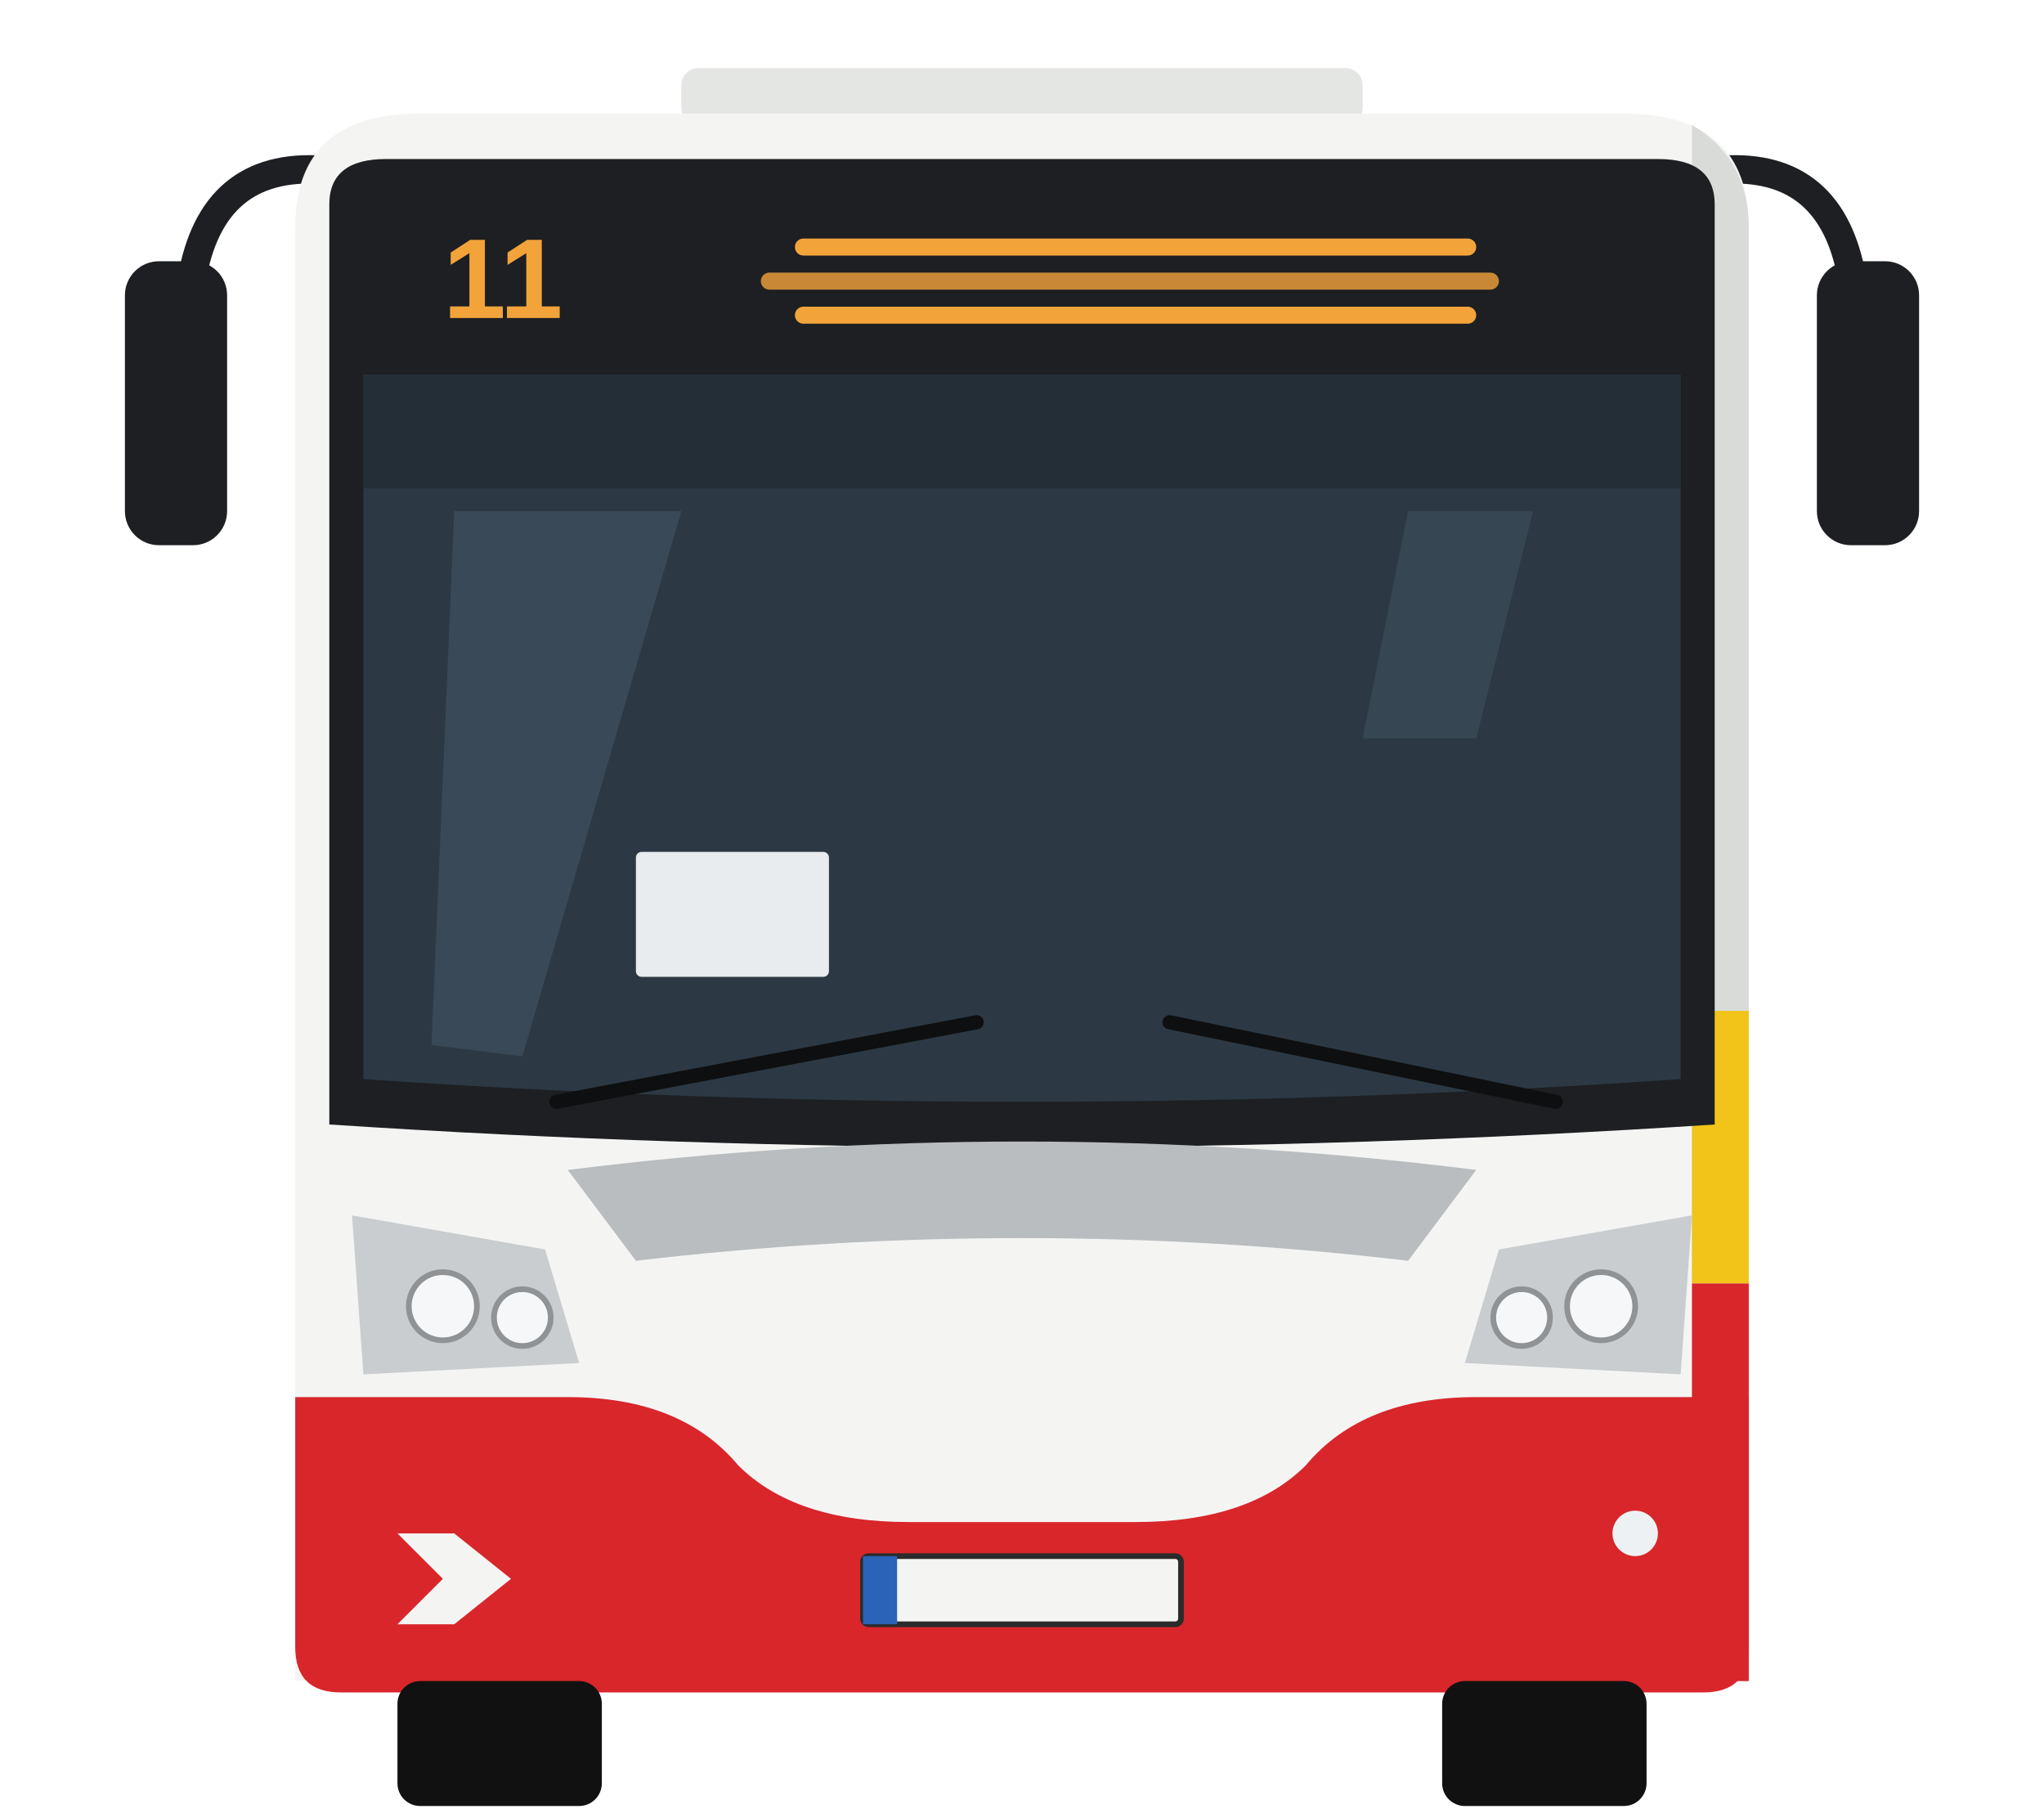
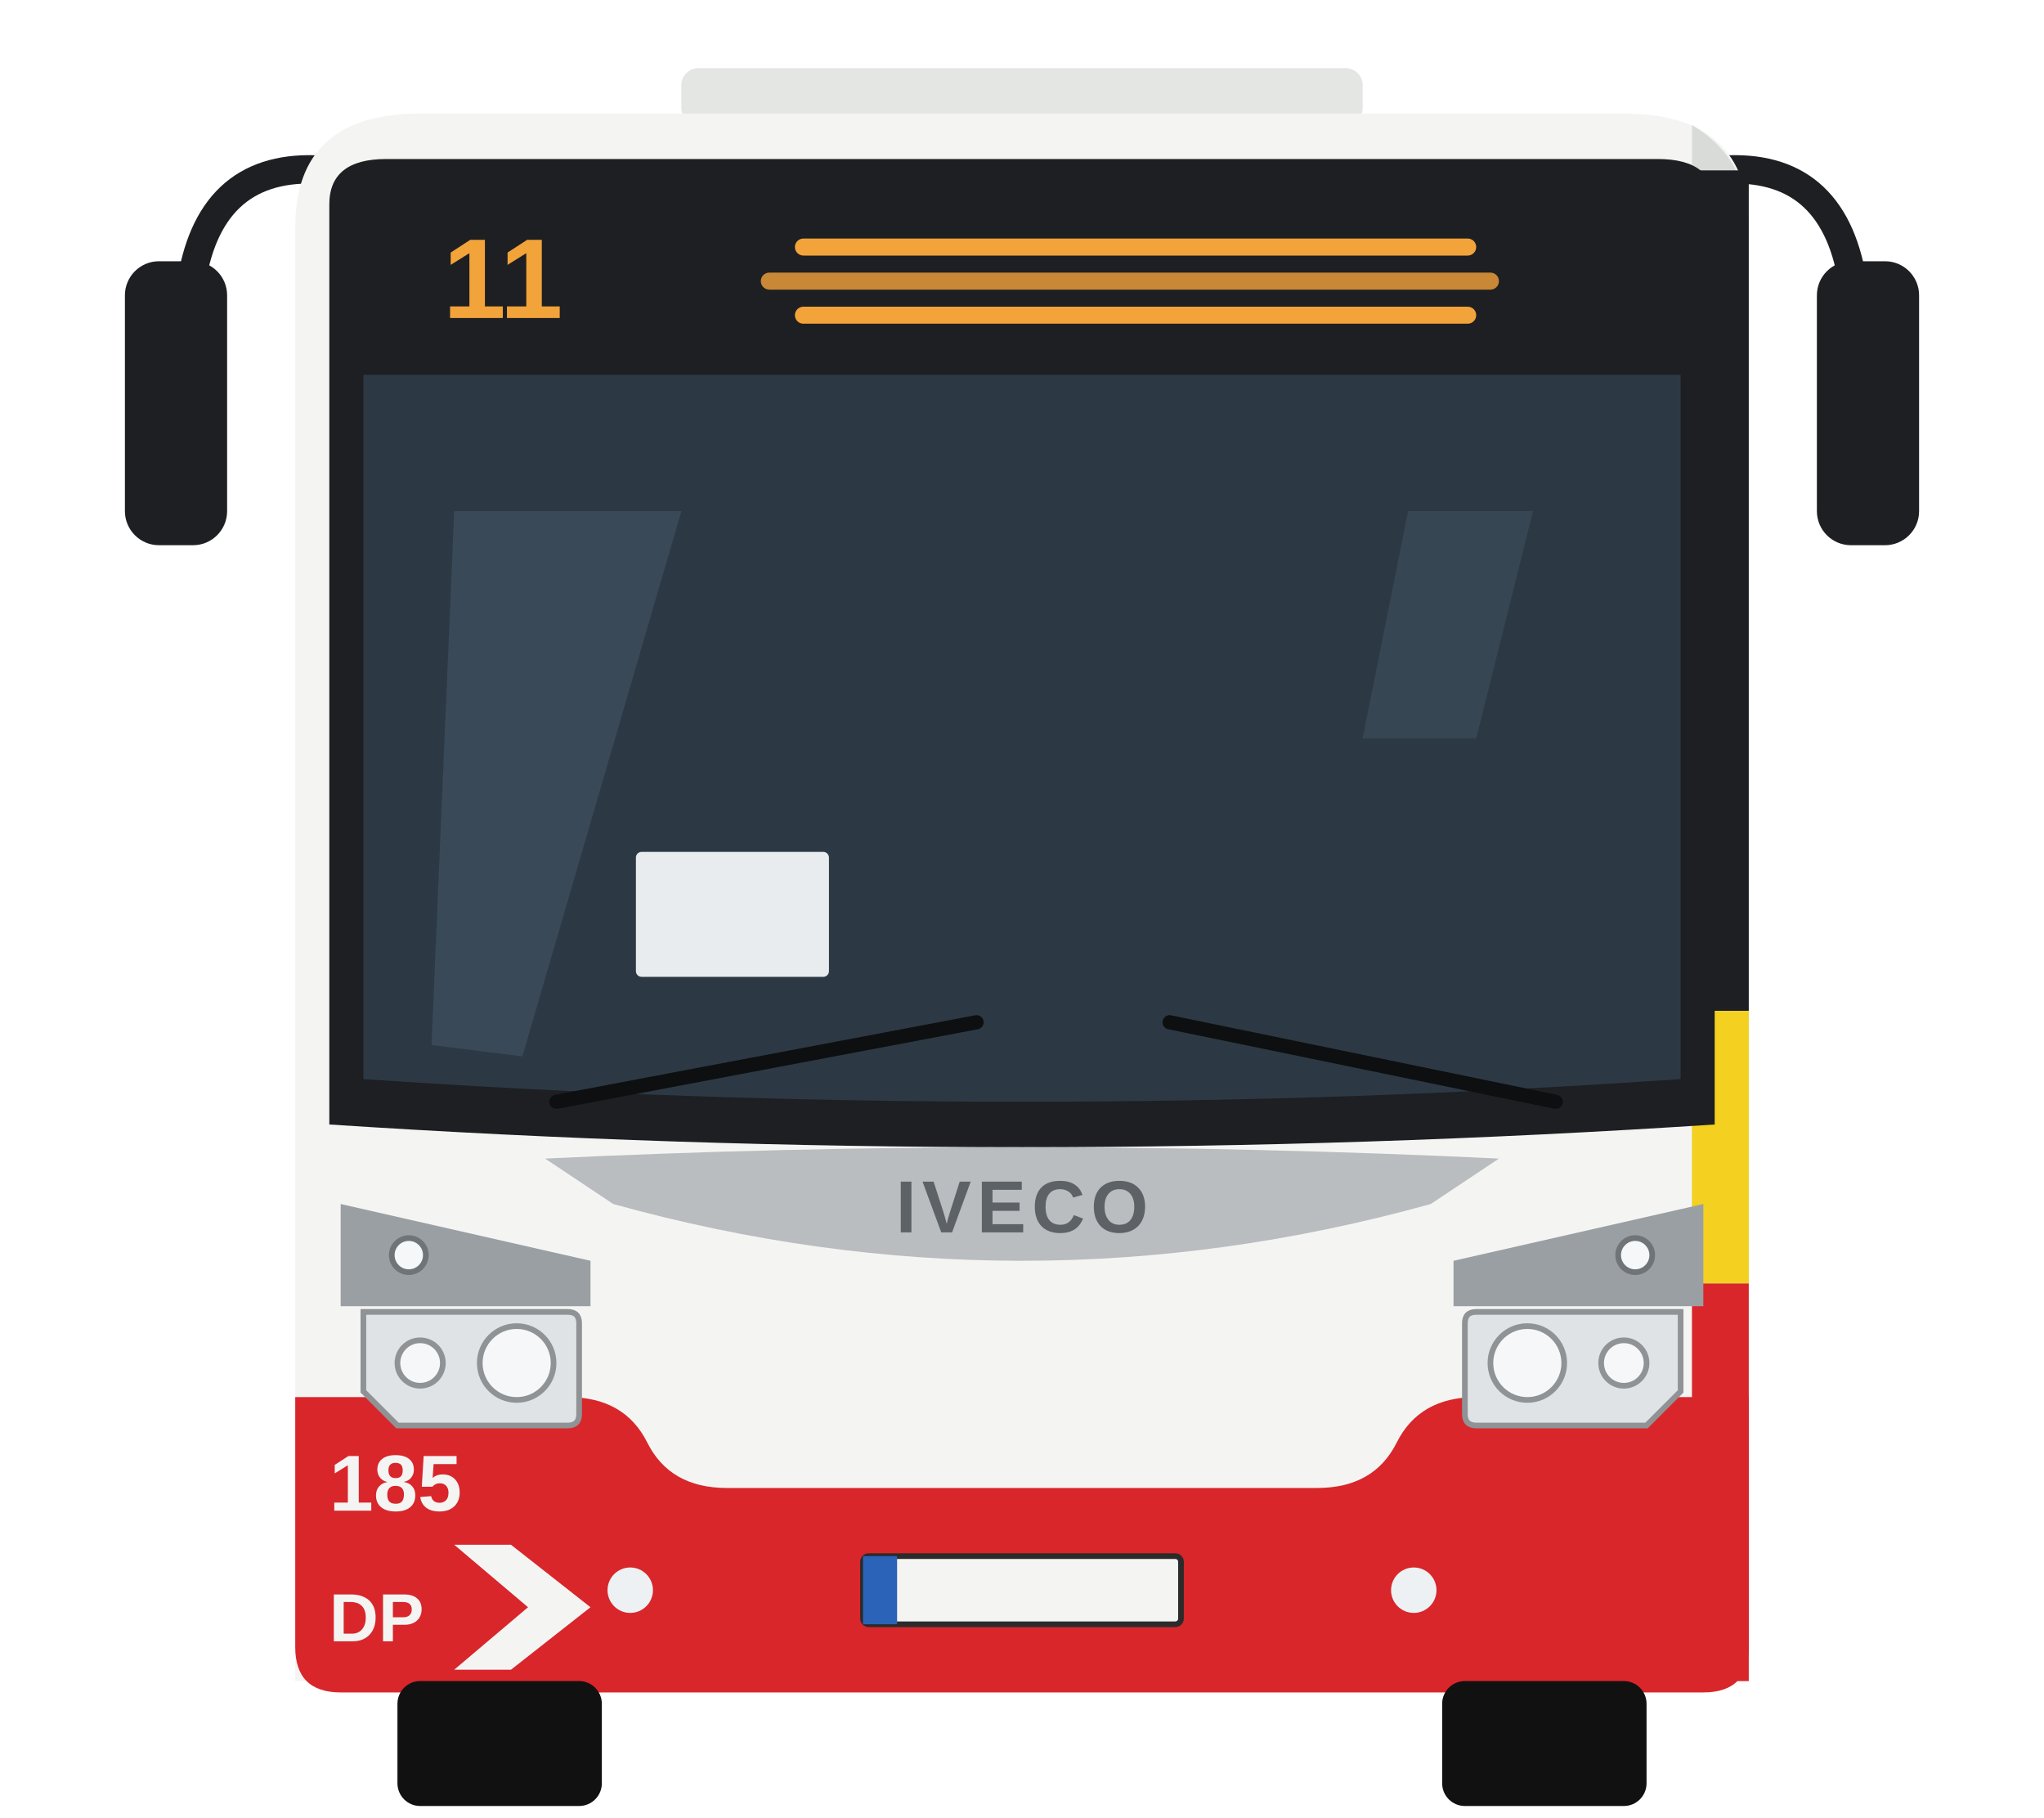
<svg xmlns="http://www.w3.org/2000/svg" viewBox="0 0 360 320">
  <path d="M58 30 Q38 28 34 48" stroke="#1d1f22" stroke-width="5" fill="none" />
  <rect x="22" y="46" width="18" height="50" rx="6" fill="#1d1f22" />
  <path d="M302 30 Q322 28 326 48" stroke="#1d1f22" stroke-width="5" fill="none" />
  <rect x="320" y="46" width="18" height="50" rx="6" fill="#1d1f22" />
  <rect x="120" y="12" width="120" height="10" rx="3" fill="#e4e6e3" />
  <path d="M52 296 V40 Q52 20 74 20 H286 Q308 20 308 40 V296 Z" fill="#f4f5f3" />
  <path d="M298 22 Q308 28 308 40 V296 H298 Z" fill="#d9dbd8" />
-   <rect x="298" y="178" width="10" height="48" fill="#f2c318" />
+   <rect x="298" y="30" width="10" height="148" fill="#1d1f22" />
+   <rect x="298" y="178" width="10" height="48" fill="#f4d020" />
  <rect x="298" y="226" width="10" height="70" fill="#d8262b" />
  <path d="M58 198 V36 Q58 28 68 28 H292 Q302 28 302 36 V198 Q180 206 58 198 Z" fill="#1d1f22" />
  <text x="78" y="56" font-family="Arial, sans-serif" font-size="20" font-weight="bold" fill="#f2a33a">11</text>
  <g fill="#f2a33a">
    <rect x="140" y="42" width="120" height="3" rx="1.5" />
    <rect x="134" y="48" width="130" height="3" rx="1.5" opacity=".8" />
    <rect x="140" y="54" width="120" height="3" rx="1.5" />
  </g>
  <path d="M64 66 H296 V190 Q180 198 64 190 Z" fill="#2c3944" />
-   <path d="M64 66 H296 V86 H64 Z" fill="#232e37" />
  <path d="M80 90 L120 90 L92 186 L76 184 Z" fill="#46596a" opacity=".5" />
  <path d="M248 90 L270 90 L260 130 L240 130 Z" fill="#46596a" opacity=".4" />
  <rect x="112" y="150" width="34" height="22" rx="1" fill="#e9ecee" />
  <g stroke="#0e0f10" stroke-width="2.5" stroke-linecap="round">
    <path d="M98 194 L172 180" />
    <path d="M274 194 L206 180" />
  </g>
-   <path d="M100 206 Q180 196 260 206 L248 222 Q180 214 112 222 Z" fill="#b9bdc0" />
-   <path d="M62 214 L96 220 L102 240 L64 242 Z" fill="#c9cdd0" />
-   <circle cx="78" cy="230" r="6" fill="#f6f7f8" stroke="#8f9396" />
-   <circle cx="92" cy="232" r="5" fill="#f6f7f8" stroke="#8f9396" />
-   <path d="M298 214 L264 220 L258 240 L296 242 Z" fill="#c9cdd0" />
-   <circle cx="282" cy="230" r="6" fill="#f6f7f8" stroke="#8f9396" />
-   <circle cx="268" cy="232" r="5" fill="#f6f7f8" stroke="#8f9396" />
-   <path d="M52 246 H100 Q120 246 130 258 Q140 268 160 268 H200 Q220 268 230 258 Q240 246 260 246 H308 V290 Q308 298 300 298 H60 Q52 298 52 290 Z" fill="#d8262b" />
-   <path d="M70 270 H80 L90 278 L80 286 H70 L78 278 Z" fill="#f4f5f3" />
-   <circle cx="288" cy="270" r="4" fill="#eef1f3" />
+   <path d="M96 204 Q180 200 264 204 L252 212 Q180 232 108 212 Z" fill="#b9bdc0" />
+   <text x="180" y="217" text-anchor="middle" font-family="Arial, sans-serif" font-size="13" font-weight="bold" letter-spacing="1" fill="#5d6266">IVECO</text>
+   <path d="M52 246 H100 Q110 246 114 254 Q118 262 128 262 H232 Q242 262 246 254 Q250 246 260 246 H308 V290 Q308 298 300 298 H60 Q52 298 52 290 Z" fill="#d8262b" />
+   <path d="M60 212 L104 222 V230 H60 Z" fill="#9a9fa3" />
+   <circle cx="72" cy="221" r="3" fill="#f6f7f8" stroke="#6f7478" />
+   <path d="M64 231 H100 Q102 231 102 233 V249 Q102 251 100 251 H70 L64 245 Z" fill="#dfe3e6" stroke="#8f9396" />
+   <circle cx="74" cy="240" r="4" fill="#f6f7f8" stroke="#8f9396" />
+   <circle cx="91" cy="240" r="6.5" fill="#f6f7f8" stroke="#8f9396" />
+   <path d="M300 212 L256 222 V230 H300 Z" fill="#9a9fa3" />
+   <circle cx="288" cy="221" r="3" fill="#f6f7f8" stroke="#6f7478" />
+   <path d="M296 231 H260 Q258 231 258 233 V249 Q258 251 260 251 H290 L296 245 Z" fill="#dfe3e6" stroke="#8f9396" />
+   <circle cx="286" cy="240" r="4" fill="#f6f7f8" stroke="#8f9396" />
+   <circle cx="269" cy="240" r="6.5" fill="#f6f7f8" stroke="#8f9396" />
+   <g fill="#f4f5f3" font-family="Arial, sans-serif" font-weight="bold">
+     <text x="58" y="266" font-size="14">185</text>
+     <text x="58" y="289" font-size="12">DP</text>
+     <path d="M80 272 H90 L104 283 L90 294 H80 L93 283 Z" />
+   </g>
+   <circle cx="111" cy="280" r="4" fill="#eef1f3" />
+   <circle cx="249" cy="280" r="4" fill="#eef1f3" />
  <rect x="152" y="274" width="56" height="12" rx="1" fill="#f4f4f2" stroke="#2a2b2a" stroke-width="1" />
  <rect x="152" y="274" width="6" height="12" fill="#2a63b8" />
  <rect x="70" y="296" width="36" height="22" rx="4" fill="#111" />
  <rect x="254" y="296" width="36" height="22" rx="4" fill="#111" />
</svg>
